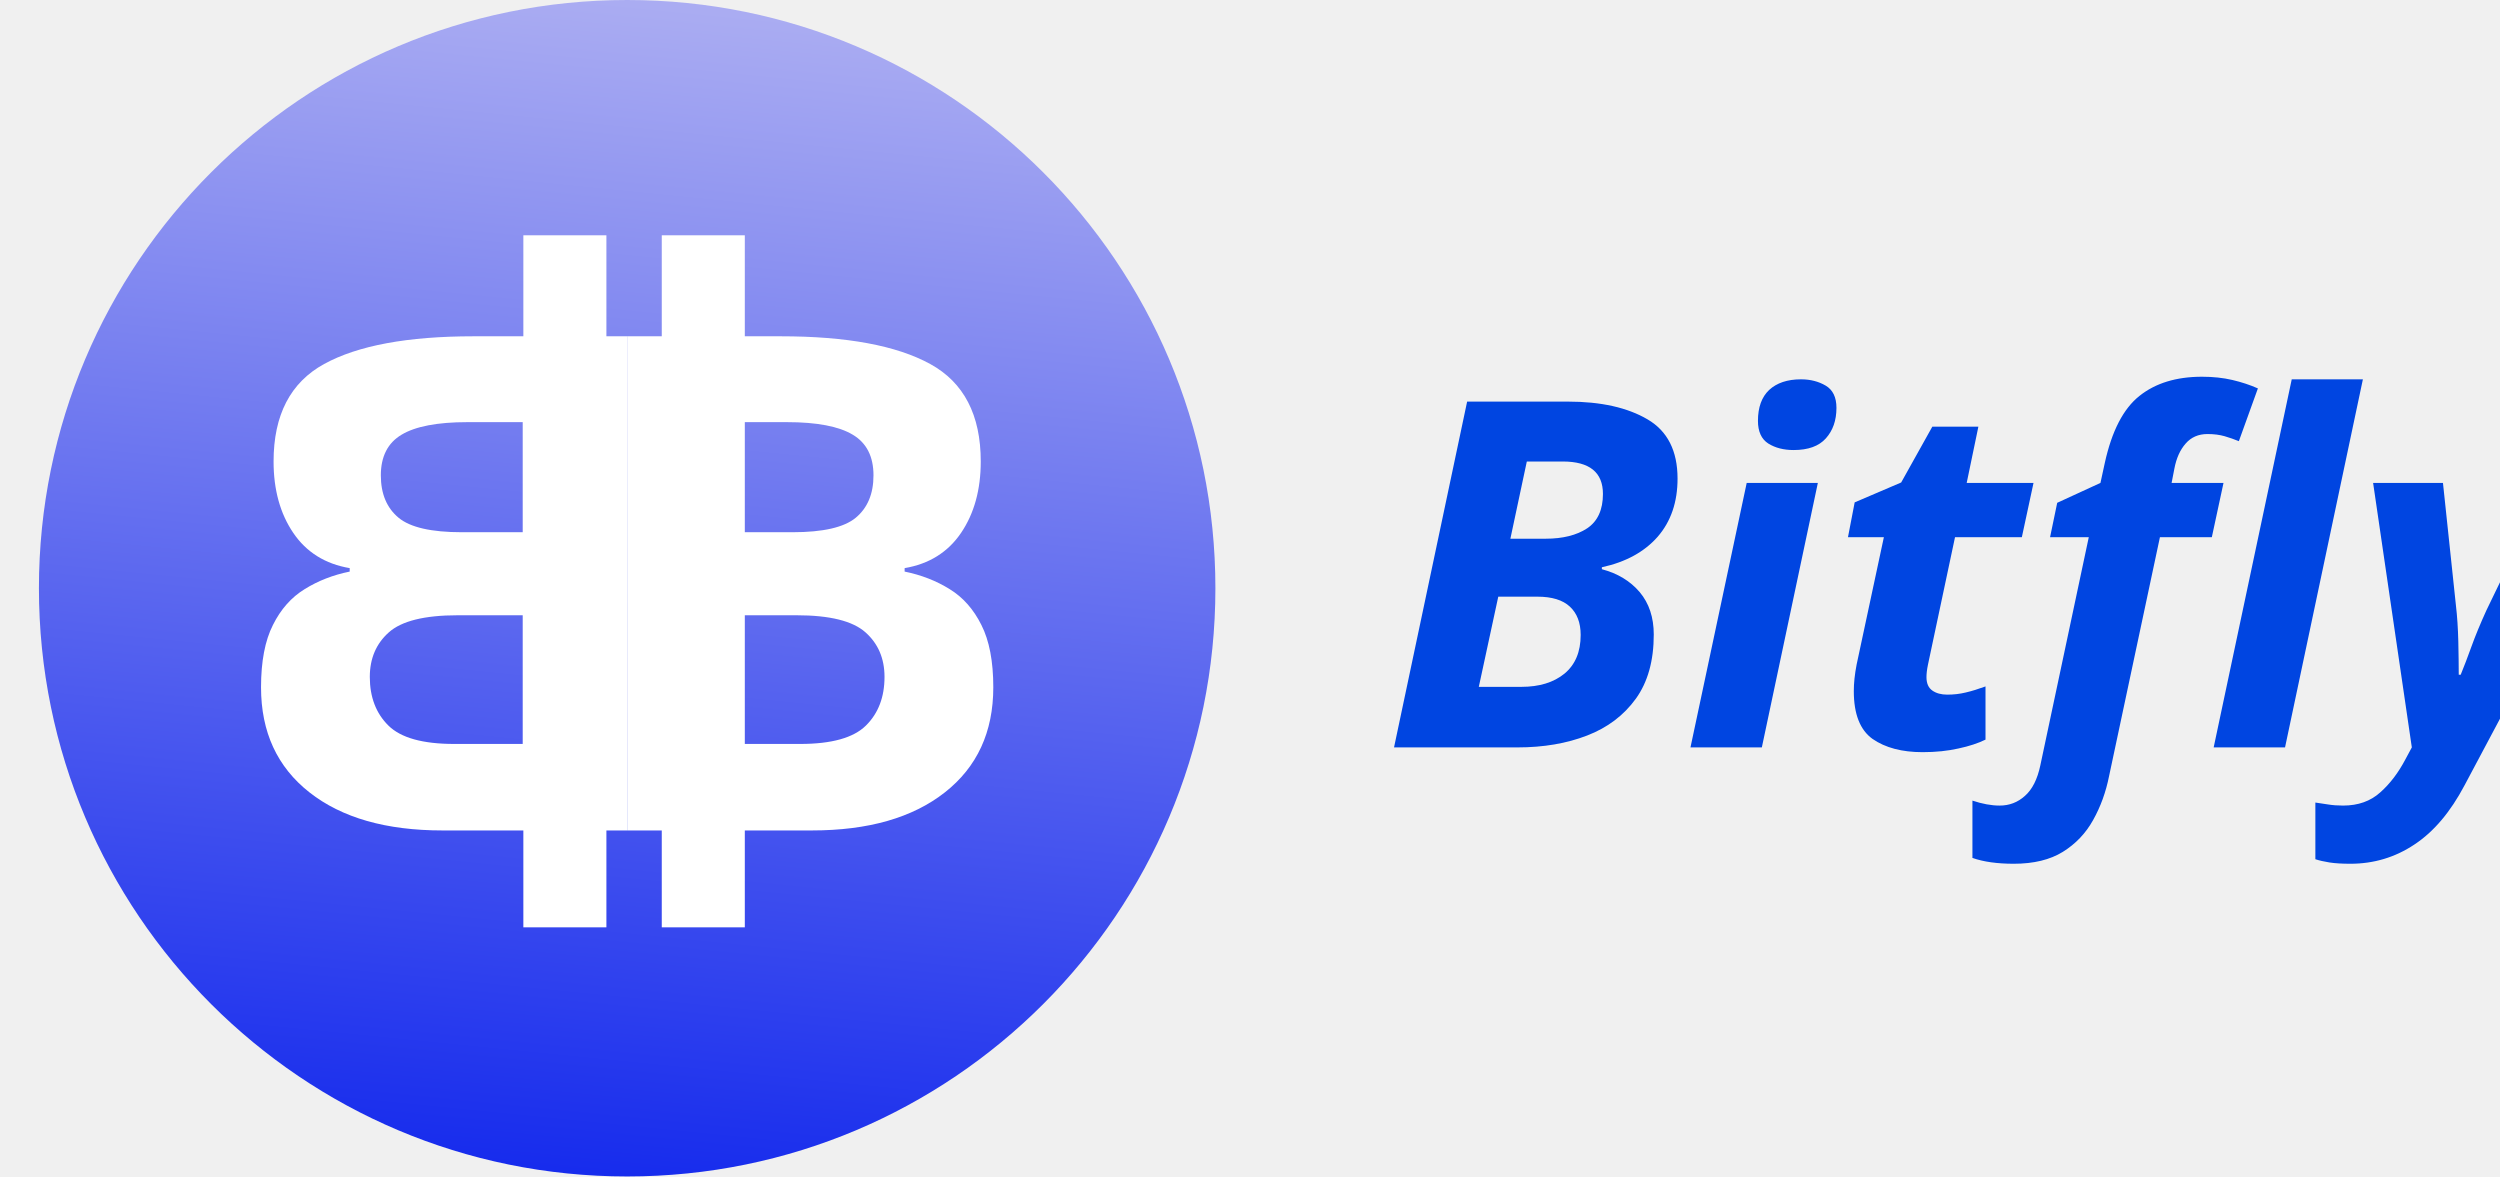
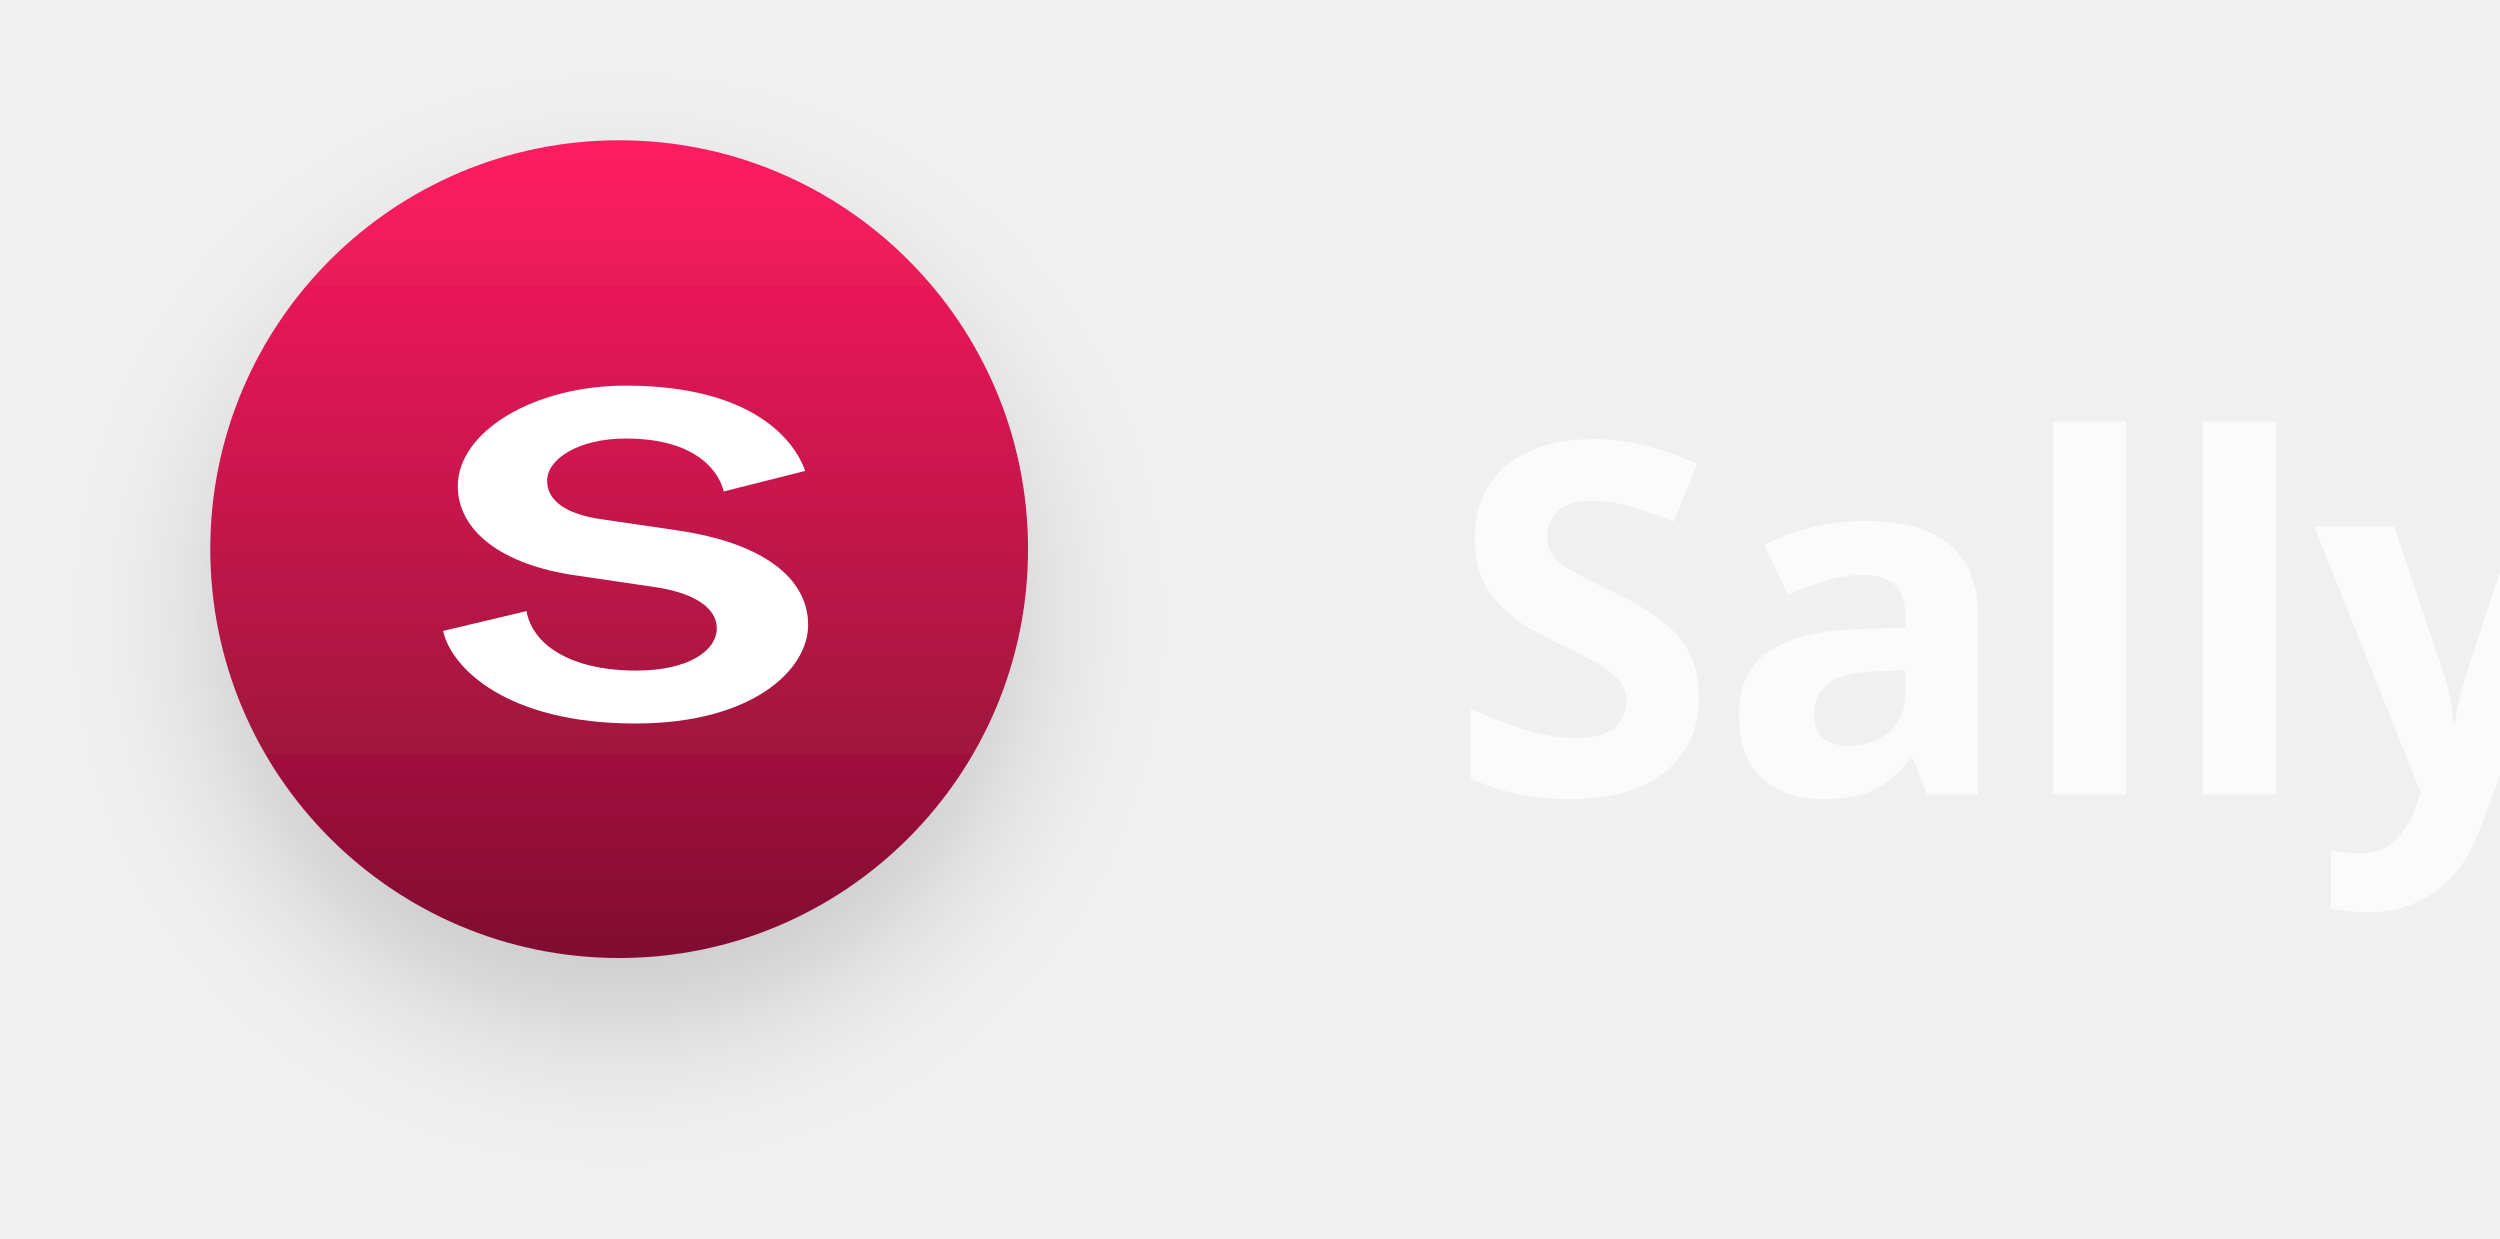
- <svg xmlns="http://www.w3.org/2000/svg" width="85" height="40" viewBox="0 0 175 85">
+ <svg xmlns="http://www.w3.org/2000/svg" width="107" height="53" viewBox="0 0 107 53">
  <defs>
-     <linearGradient id="linear-gradient" x1="0.5" x2="0.4" y2="1" gradientUnits="objectBoundingBox">
-       <stop offset="0" stop-color="#aaacf2" />
-       <stop offset="1" stop-color="#162bed" />
+     <linearGradient id="linear-gradient" x1="0.5" x2="0.5" y2="1" gradientUnits="objectBoundingBox">
+       <stop offset="0" stop-color="#ff1c62" />
+       <stop offset="1" stop-color="#800e31" />
    </linearGradient>
+     <filter id="Ellipse_176" x="0" y="0" width="53" height="53" filterUnits="userSpaceOnUse">
+       <feOffset dy="3" input="SourceAlpha" />
+       <feGaussianBlur stdDeviation="3" result="blur" />
+       <feFlood flood-opacity="0.161" />
+       <feComposite operator="in" in2="blur" />
+       <feComposite in="SourceGraphic" />
+     </filter>
  </defs>
-   <g id="logo" transform="translate(-140 -44)">
-     <g id="Group_804" data-name="Group 804">
-       <circle id="Ellipse_12" data-name="Ellipse 12" cx="42.5" cy="42.5" r="42.5" transform="translate(140 44)" fill="url(#linear-gradient)" />
-       <g id="Group_803" data-name="Group 803">
-         <text id="B" transform="translate(178 104)" fill="#fff" font-size="50" font-family="CenturyGothic-Bold, Century Gothic" font-weight="700">
-           <tspan x="0" y="0">B</tspan>
-         </text>
-         <text id="B-2" data-name="B" transform="matrix(-1, 0, 0, 1, 187, 104)" fill="#fff" font-size="50" font-family="CenturyGothic-Bold, Century Gothic" font-weight="700">
-           <tspan x="0" y="0">B</tspan>
-         </text>
-         <rect id="Rectangle_1489" data-name="Rectangle 1489" width="6" height="50" transform="translate(175 61)" fill="#fff" />
-         <rect id="Rectangle_1490" data-name="Rectangle 1490" width="6" height="50" transform="translate(185 61)" fill="#fff" />
+   <g id="logo" transform="translate(-182 -116.857)">
+     <g id="Group_44" data-name="Group 44" transform="translate(191 123)">
+       <g transform="matrix(1, 0, 0, 1, -9, -6.14)" filter="url(#Ellipse_176)">
+         <circle id="Ellipse_176-2" data-name="Ellipse 176" cx="17.5" cy="17.5" r="17.5" transform="translate(9 6)" fill="url(#linear-gradient)" />
      </g>
+       <path id="Path_1404" data-name="Path 1404" d="M1.47-10.332C1.806-8.776,4.158-6.37,9.7-6.37c5,0,7.392-2.292,7.392-4.217,0-2.009-1.932-3.509-5.586-4.047l-3.276-.481c-1.554-.226-2.31-.821-2.31-1.641,0-.934,1.344-1.811,3.36-1.811,3.192,0,4.032,1.557,4.2,2.264l3.486-.877c-.42-1.217-2.142-3.651-7.686-3.651-3.948,0-7.182,1.981-7.182,4.3,0,1.924,1.89,3.368,5.04,3.821l3.444.509c1.68.255,2.6.906,2.6,1.755,0,.962-1.218,1.811-3.444,1.811-2.856,0-4.452-1.132-4.7-2.547Z" transform="translate(8.496 31.193)" fill="#fff" />
    </g>
-     <text id="Bitfly" transform="translate(237 98)" fill="#0045e1" font-size="35" font-family="CenturyGothic-BoldItalic, Century Gothic" font-weight="700" font-style="italic">
-       <tspan x="0" y="0">Bitfly</tspan>
+     <text id="Sally" transform="translate(266 150.857)" fill="#fbfbfb" font-size="21" font-family="SegoeUI-Semibold, Segoe UI" font-weight="600">
+       <tspan x="-22.02" y="0">Sally</tspan>
    </text>
  </g>
</svg>
